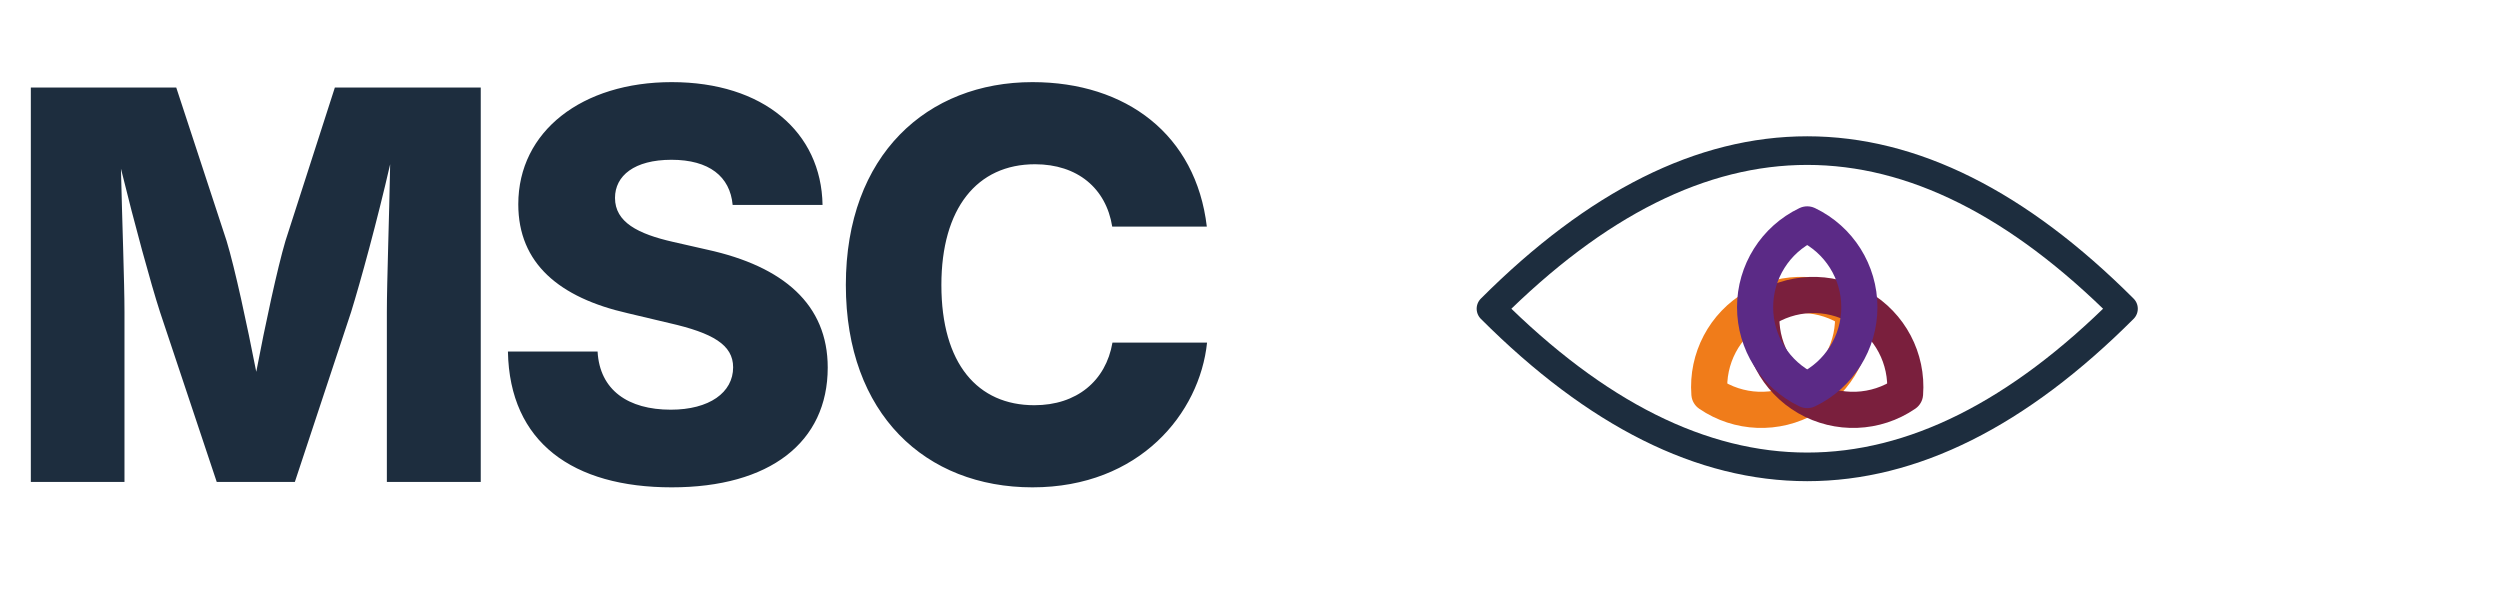
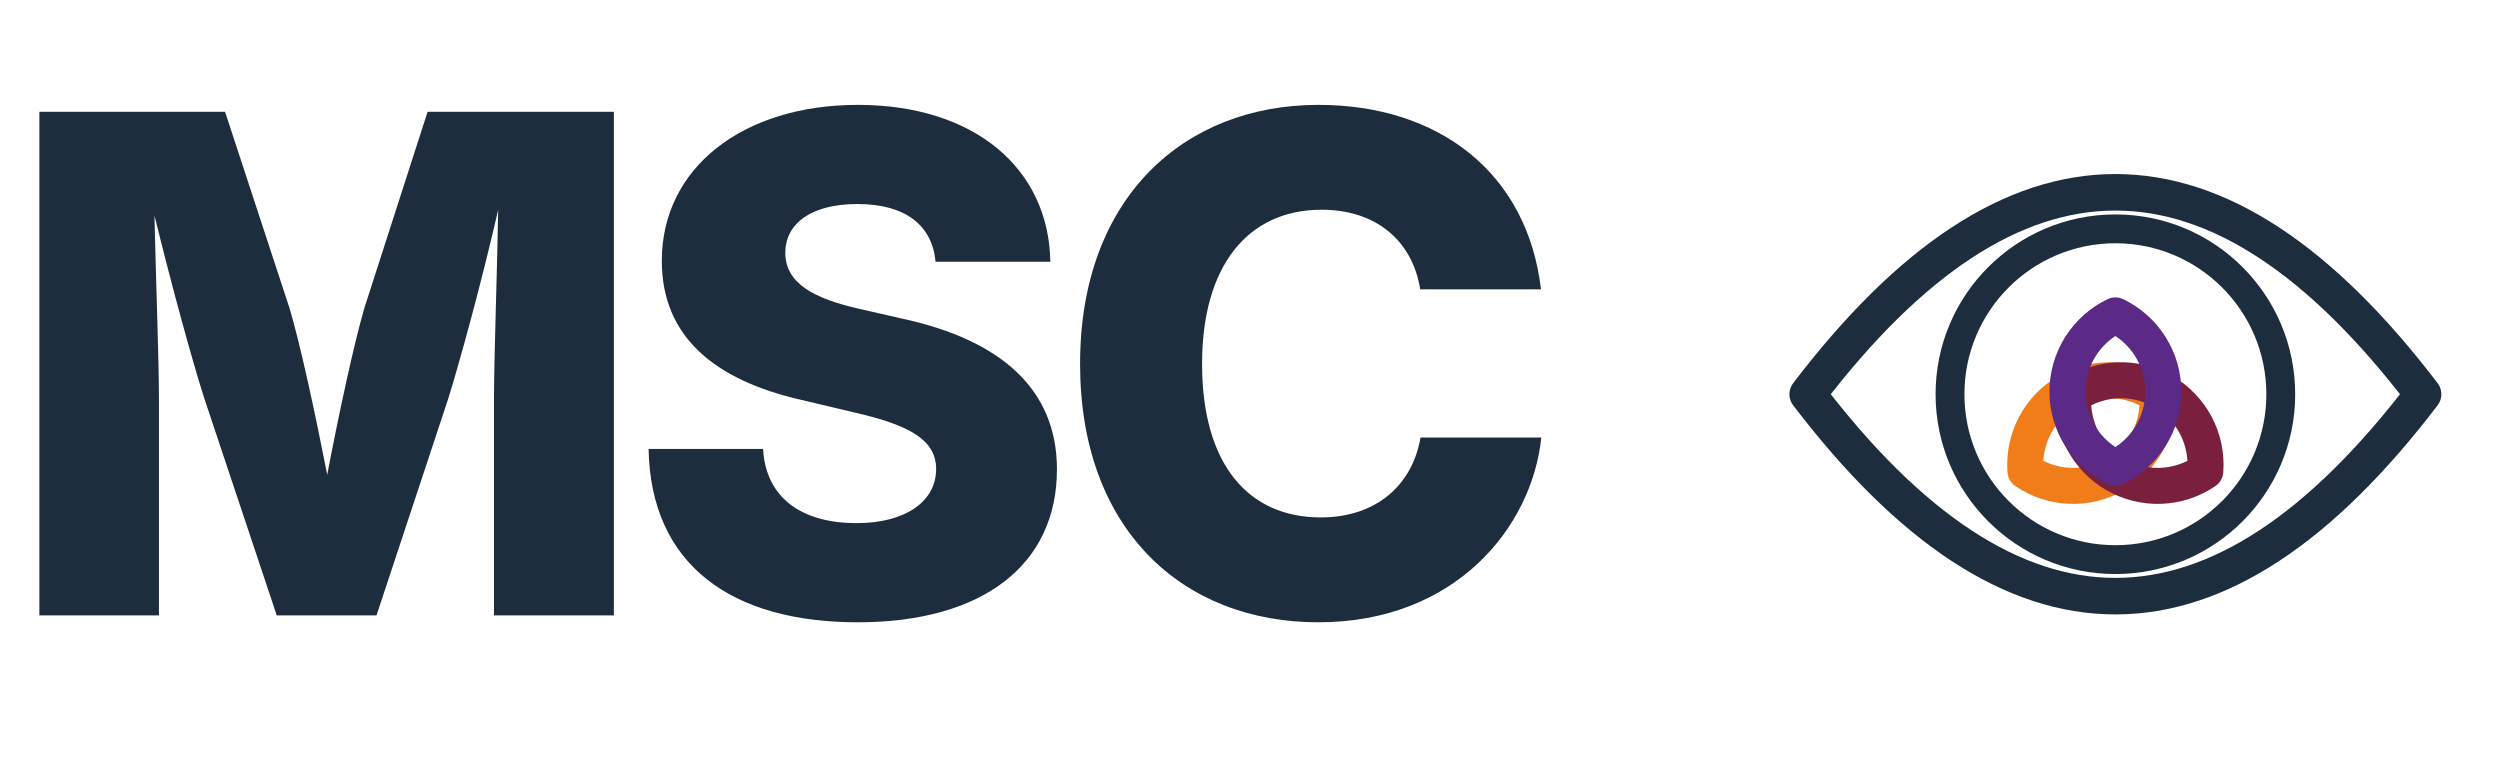
- <svg xmlns="http://www.w3.org/2000/svg" viewBox="0 0 166 40" width="332" height="80" role="img" aria-label="MSC">
+ <svg xmlns="http://www.w3.org/2000/svg" viewBox="0 0 130 40" width="260" height="80" role="img" aria-label="MSC">
  <text x="0" y="32" font-family="Inter, 'Segoe UI', 'Helvetica Neue', Arial, sans-serif" font-size="36" font-weight="800" letter-spacing="-1.5" fill="#1D2D3E">MSC</text>
-   <g transform="translate(120 20.5)" color="#1D2D3E">
-     <path d="M-21 0Q0 -21 21 0Q0 21 -21 0Z" fill="none" stroke="currentColor" stroke-width="1.9" stroke-linejoin="round" />
-     <g transform="translate(0 1.9) scale(0.5)">
-       <path transform="rotate(240)" d="M0 -15A12.2 12.2 0 0 1 0 7A12.2 12.2 0 0 1 0 -15Z" fill="none" stroke="#F07C1A" stroke-width="4.8" stroke-linejoin="round" />
-       <path transform="rotate(120)" d="M0 -15A12.2 12.2 0 0 1 0 7A12.2 12.2 0 0 1 0 -15Z" fill="none" stroke="#7A1F3D" stroke-width="4.8" stroke-linejoin="round" />
-       <path transform="rotate(0)" d="M0 -15A12.2 12.2 0 0 1 0 7A12.2 12.2 0 0 1 0 -15Z" fill="none" stroke="#5B2A86" stroke-width="4.8" stroke-linejoin="round" />
+   <g transform="translate(110 20.5)" color="#1D2D3E">
+     <path d="M-16 0Q0 -21 16 0Q0 21 -16 0Z" fill="none" stroke="currentColor" stroke-width="1.9" stroke-linejoin="round" />
+     <circle r="8.6" fill="none" stroke="currentColor" stroke-width="1.5" />
+     <g transform="translate(0 1.3) scale(0.36)">
+       <path transform="rotate(240)" d="M0 -15A12.2 12.2 0 0 1 0 7A12.2 12.2 0 0 1 0 -15Z" fill="none" stroke="#F07C1A" stroke-width="5.2" stroke-linejoin="round" />
+       <path transform="rotate(120)" d="M0 -15A12.2 12.2 0 0 1 0 7A12.2 12.2 0 0 1 0 -15Z" fill="none" stroke="#7A1F3D" stroke-width="5.2" stroke-linejoin="round" />
+       <path transform="rotate(0)" d="M0 -15A12.2 12.2 0 0 1 0 7A12.2 12.2 0 0 1 0 -15Z" fill="none" stroke="#5B2A86" stroke-width="5.2" stroke-linejoin="round" />
    </g>
  </g>
</svg>
